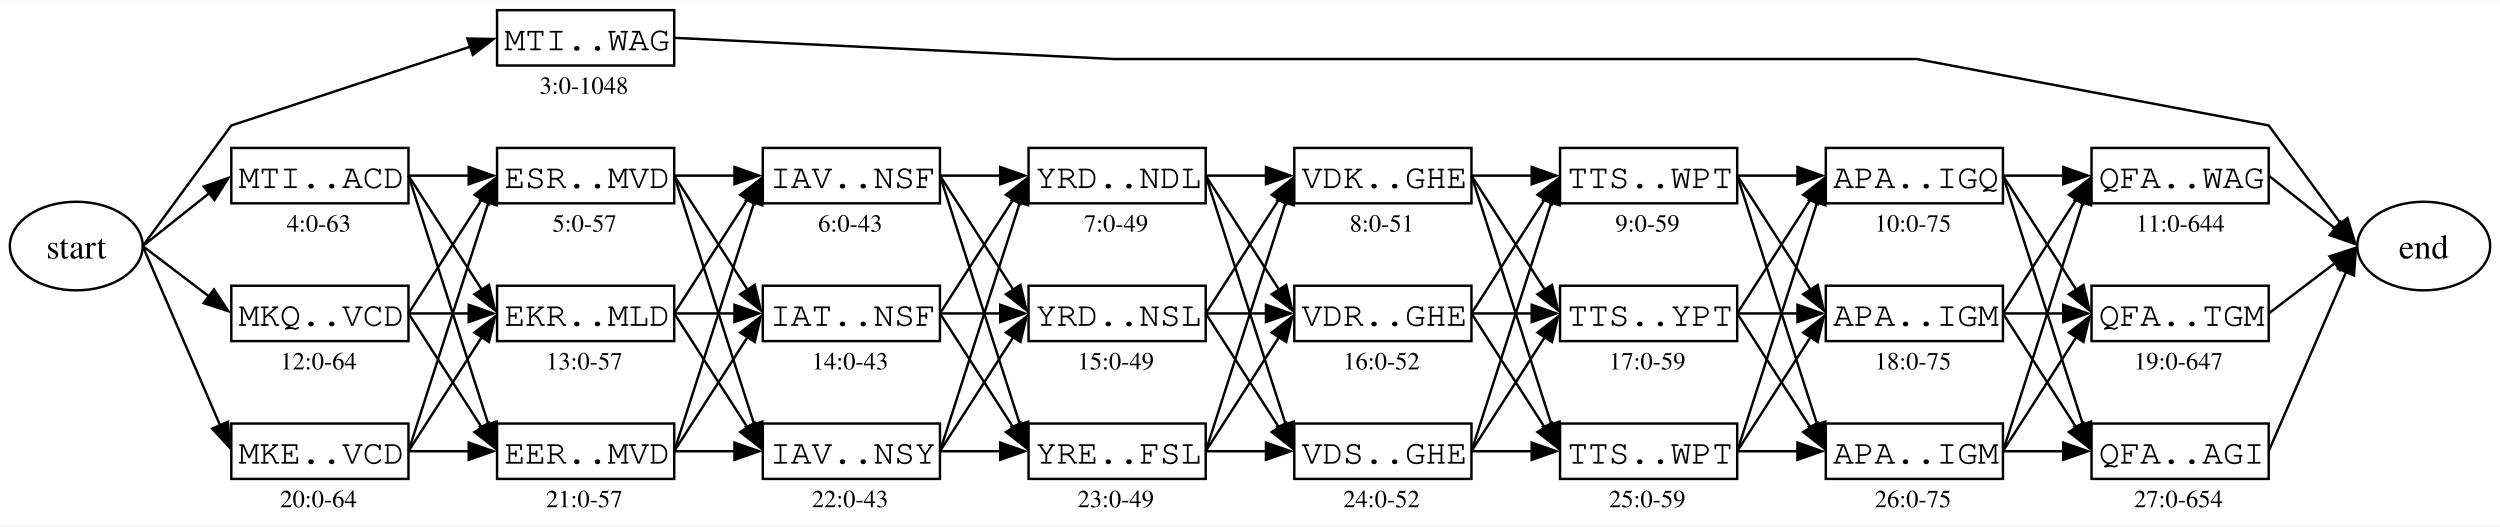
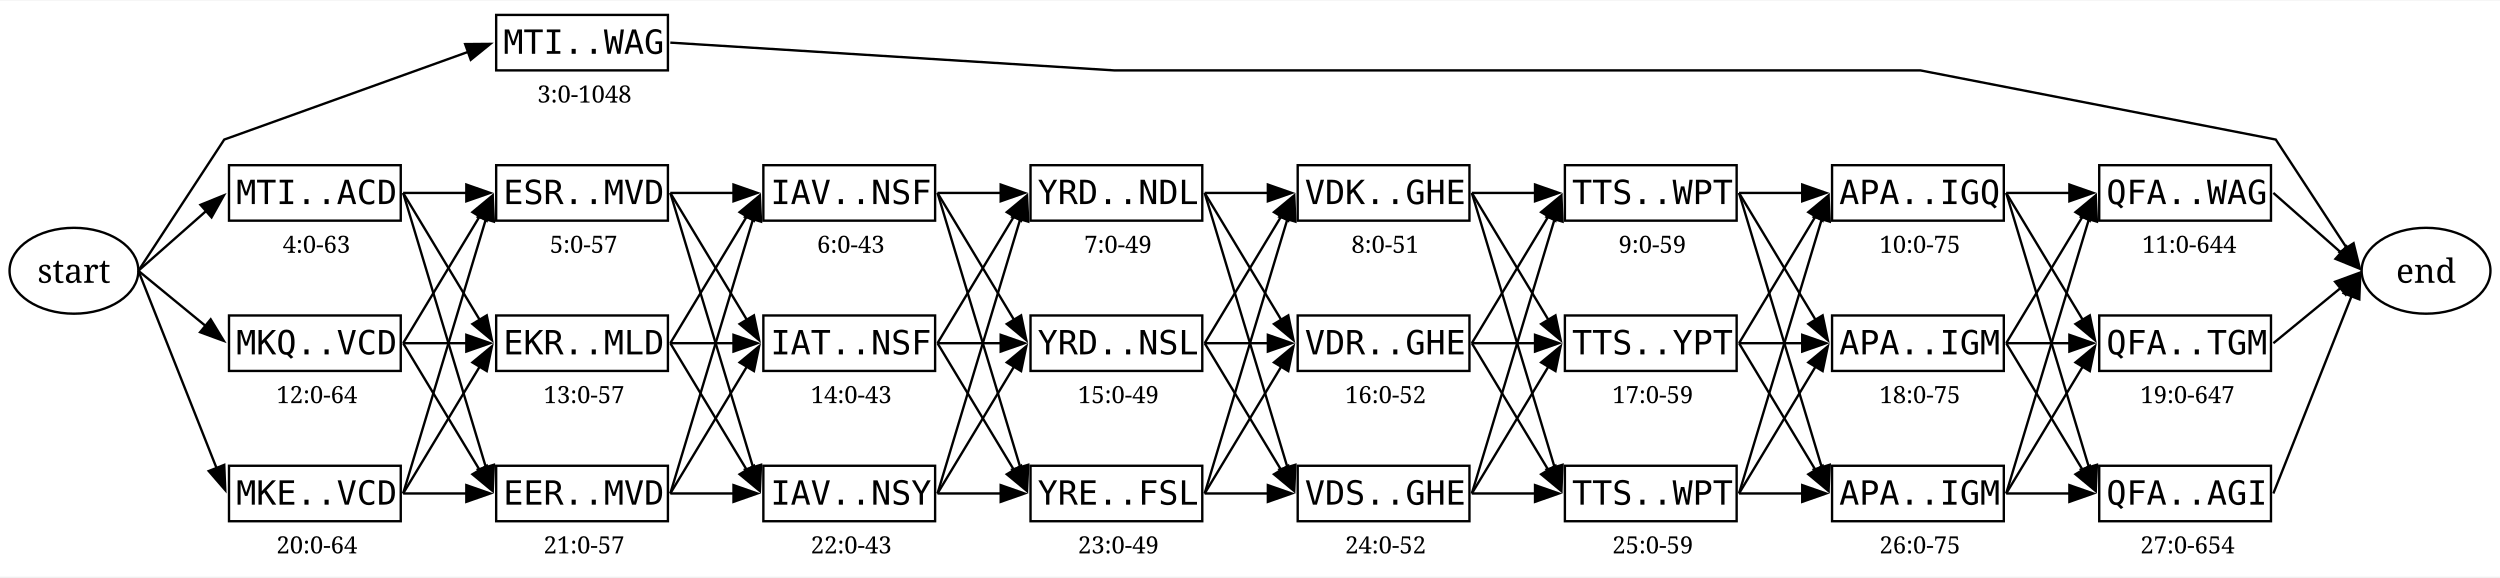
- <svg xmlns="http://www.w3.org/2000/svg" width="1016pt" height="214pt" viewBox="0.00 0.00 1016.00 213.75">
-   <g id="graph0" class="graph" transform="scale(1 1) rotate(0) translate(4 209.75)">
-     <polygon fill="white" stroke="none" points="-4,4 -4,-209.75 1012,-209.75 1012,4 -4,4" />
+ <svg xmlns="http://www.w3.org/2000/svg" width="1048pt" height="242pt" viewBox="0.00 0.00 1048.03 241.50">
+   <g id="graph0" class="graph" transform="scale(1 1) rotate(0) translate(4 237.5)">
+     <polygon fill="white" stroke="none" points="-4,4 -4,-237.5 1044.03,-237.5 1044.03,4 -4,4" />
    <g id="node1" class="node">
-       <ellipse fill="none" stroke="black" cx="27" cy="-109.88" rx="27" ry="18" />
-       <text text-anchor="middle" x="27" y="-104.83" font-family="Times,serif" font-size="14.00">start</text>
+       <ellipse fill="none" stroke="black" cx="27" cy="-124.25" rx="27" ry="18" />
+       <text text-anchor="middle" x="27" y="-119.2" font-family="serif,serif" font-size="14.00">start</text>
    </g>
    <g id="node2" class="node">
-       <polygon fill="none" stroke="black" points="198,-183.25 198,-205.75 270,-205.75 270,-183.25 198,-183.25" />
-       <text text-anchor="start" x="201" y="-189.45" font-family="Courier,monospace" font-size="14.00">MTI..WAG</text>
-       <text text-anchor="start" x="215.25" y="-171.75" font-family="Times,serif" font-size="10.00">3:0-1048</text>
+       <polygon fill="none" stroke="black" points="204,-208.25 204,-231.5 276,-231.5 276,-208.25 204,-208.25" />
+       <text text-anchor="start" x="207" y="-215.2" font-family="Monospace" font-size="14.00">MTI..WAG</text>
+       <text text-anchor="start" x="221.25" y="-194.75" font-family="serif,serif" font-size="10.00">3:0-1048</text>
    </g>
    <g id="edge1" class="edge">
-       <path fill="none" stroke="black" d="M54,-109.88C54,-109.88 90,-158.88 90,-158.88 90,-158.88 159.93,-181.94 187.25,-190.95" />
-       <polygon fill="black" stroke="black" points="185.97,-194.22 196.56,-194.03 188.16,-187.57 185.97,-194.22" />
+       <path fill="none" stroke="black" d="M54,-124.25C54,-124.25 90,-179.25 90,-179.25 90,-179.25 164.6,-206.07 192.58,-216.13" />
+       <polygon fill="black" stroke="black" points="190.99,-219.27 201.58,-219.36 193.35,-212.69 190.99,-219.27" />
    </g>
    <g id="node3" class="node">
-       <polygon fill="none" stroke="black" points="90,-127.25 90,-149.75 162,-149.75 162,-127.25 90,-127.25" />
-       <text text-anchor="start" x="93" y="-133.45" font-family="Courier,monospace" font-size="14.00">MTI..ACD</text>
-       <text text-anchor="start" x="112.5" y="-115.75" font-family="Times,serif" font-size="10.00">4:0-63</text>
+       <polygon fill="none" stroke="black" points="92,-145.25 92,-168.5 164,-168.5 164,-145.25 92,-145.25" />
+       <text text-anchor="start" x="95" y="-152.2" font-family="Monospace" font-size="14.00">MTI..ACD</text>
+       <text text-anchor="start" x="114.5" y="-131.75" font-family="serif,serif" font-size="10.00">4:0-63</text>
    </g>
    <g id="edge2" class="edge">
-       <path fill="none" stroke="black" d="M54,-109.88C54,-109.88 70.63,-123.1 81.29,-131.57" />
-       <polygon fill="black" stroke="black" points="78.81,-134.07 88.82,-137.56 83.17,-128.59 78.81,-134.07" />
+       <path fill="none" stroke="black" d="M54,-124.25C54,-124.25 71.49,-139.67 82.42,-149.31" />
+       <polygon fill="black" stroke="black" points="80.05,-151.89 89.87,-155.87 84.68,-146.64 80.05,-151.89" />
    </g>
    <g id="node4" class="node">
-       <polygon fill="none" stroke="black" points="90,-71.25 90,-93.75 162,-93.75 162,-71.25 90,-71.25" />
-       <text text-anchor="start" x="93" y="-77.45" font-family="Courier,monospace" font-size="14.00">MKQ..VCD</text>
-       <text text-anchor="start" x="109.88" y="-59.75" font-family="Times,serif" font-size="10.00">12:0-64</text>
+       <polygon fill="none" stroke="black" points="92,-82.25 92,-105.5 164,-105.5 164,-82.25 92,-82.25" />
+       <text text-anchor="start" x="95" y="-89.2" font-family="Monospace" font-size="14.00">MKQ..VCD</text>
+       <text text-anchor="start" x="111.88" y="-68.75" font-family="serif,serif" font-size="10.00">12:0-64</text>
    </g>
    <g id="edge3" class="edge">
-       <path fill="none" stroke="black" d="M54,-109.88C54,-109.88 70.25,-97.52 80.92,-89.41" />
-       <polygon fill="black" stroke="black" points="82.95,-92.26 88.8,-83.42 78.72,-86.68 82.95,-92.26" />
+       <path fill="none" stroke="black" d="M54,-124.25C54,-124.25 71.49,-109.89 82.42,-100.92" />
+       <polygon fill="black" stroke="black" points="84.32,-103.89 89.83,-94.84 79.88,-98.48 84.32,-103.89" />
    </g>
    <g id="node5" class="node">
-       <polygon fill="none" stroke="black" points="90,-15.25 90,-37.75 162,-37.75 162,-15.25 90,-15.25" />
-       <text text-anchor="start" x="93" y="-21.45" font-family="Courier,monospace" font-size="14.00">MKE..VCD</text>
-       <text text-anchor="start" x="109.88" y="-3.75" font-family="Times,serif" font-size="10.00">20:0-64</text>
+       <polygon fill="none" stroke="black" points="92,-19.25 92,-42.5 164,-42.5 164,-19.25 92,-19.25" />
+       <text text-anchor="start" x="95" y="-26.2" font-family="Monospace" font-size="14.00">MKE..VCD</text>
+       <text text-anchor="start" x="111.88" y="-5.75" font-family="serif,serif" font-size="10.00">20:0-64</text>
    </g>
    <g id="edge4" class="edge">
-       <path fill="none" stroke="black" d="M54,-109.88C54,-109.88 75.75,-59.49 85.44,-37.06" />
-       <polygon fill="black" stroke="black" points="88.65,-38.46 89.4,-27.89 82.22,-35.68 88.65,-38.46" />
+       <path fill="none" stroke="black" d="M54,-124.25C54,-124.25 77.27,-65.54 86.9,-41.22" />
+       <polygon fill="black" stroke="black" points="90.01,-42.87 90.44,-32.28 83.51,-40.29 90.01,-42.87" />
    </g>
    <g id="node6" class="node">
-       <ellipse fill="none" stroke="black" cx="981" cy="-109.88" rx="27" ry="18" />
-       <text text-anchor="middle" x="981" y="-104.83" font-family="Times,serif" font-size="14.00">end</text>
+       <ellipse fill="none" stroke="black" cx="1013.03" cy="-124.25" rx="27" ry="18" />
+       <text text-anchor="middle" x="1013.03" y="-119.2" font-family="serif,serif" font-size="14.00">end</text>
    </g>
    <g id="edge5" class="edge">
-       <path fill="none" stroke="black" d="M270,-194.5C270,-194.5 449,-185.88 449,-185.88 449,-185.88 449,-185.88 775,-185.88 775,-185.88 918,-158.88 918,-158.88 918,-158.88 937,-133.01 947.4,-118.86" />
-       <polygon fill="black" stroke="black" points="950,-121.23 953.1,-111.09 944.36,-117.08 950,-121.23" />
+       <path fill="none" stroke="black" d="M277,-219.88C277,-219.88 463.01,-208.25 463.01,-208.25 463.01,-208.25 463.01,-208.25 801.02,-208.25 801.02,-208.25 950.03,-179.25 950.03,-179.25 950.03,-179.25 969.44,-149.59 979.75,-133.83" />
+       <polygon fill="black" stroke="black" points="982.65,-135.8 985.2,-125.52 976.79,-131.97 982.65,-135.8" />
    </g>
    <g id="node7" class="node">
-       <polygon fill="none" stroke="black" points="198,-127.25 198,-149.75 270,-149.75 270,-127.25 198,-127.25" />
-       <text text-anchor="start" x="201" y="-133.45" font-family="Courier,monospace" font-size="14.00">ESR..MVD</text>
-       <text text-anchor="start" x="220.5" y="-115.75" font-family="Times,serif" font-size="10.00">5:0-57</text>
+       <polygon fill="none" stroke="black" points="204,-145.25 204,-168.5 276,-168.5 276,-145.25 204,-145.25" />
+       <text text-anchor="start" x="207" y="-152.2" font-family="Monospace" font-size="14.00">ESR..MVD</text>
+       <text text-anchor="start" x="226.5" y="-131.75" font-family="serif,serif" font-size="10.00">5:0-57</text>
    </g>
    <g id="edge6" class="edge">
-       <path fill="none" stroke="black" d="M162,-138.5C162,-138.5 176.06,-138.5 186.61,-138.5" />
-       <polygon fill="black" stroke="black" points="186.49,-142 196.49,-138.5 186.49,-135 186.49,-142" />
+       <path fill="none" stroke="black" d="M165,-156.88C165,-156.88 180.6,-156.88 191.81,-156.88" />
+       <polygon fill="black" stroke="black" points="191.49,-160.38 201.49,-156.88 191.49,-153.38 191.49,-160.38" />
    </g>
    <g id="node8" class="node">
-       <polygon fill="none" stroke="black" points="198,-71.25 198,-93.75 270,-93.75 270,-71.25 198,-71.25" />
-       <text text-anchor="start" x="201" y="-77.45" font-family="Courier,monospace" font-size="14.00">EKR..MLD</text>
-       <text text-anchor="start" x="217.88" y="-59.75" font-family="Times,serif" font-size="10.00">13:0-57</text>
+       <polygon fill="none" stroke="black" points="204,-82.25 204,-105.5 276,-105.5 276,-82.25 204,-82.25" />
+       <text text-anchor="start" x="207" y="-89.2" font-family="Monospace" font-size="14.00">EKR..MLD</text>
+       <text text-anchor="start" x="223.88" y="-68.75" font-family="serif,serif" font-size="10.00">13:0-57</text>
    </g>
    <g id="edge7" class="edge">
-       <path fill="none" stroke="black" d="M162,-138.5C162,-138.5 181.62,-107.98 191.89,-92" />
-       <polygon fill="black" stroke="black" points="194.72,-94.08 197.18,-83.77 188.83,-90.29 194.72,-94.08" />
+       <path fill="none" stroke="black" d="M165,-156.88C165,-156.88 186.38,-121.44 197.07,-103.72" />
+       <polygon fill="black" stroke="black" points="200.05,-105.54 202.22,-95.17 194.06,-101.93 200.05,-105.54" />
    </g>
    <g id="node9" class="node">
-       <polygon fill="none" stroke="black" points="198,-15.25 198,-37.75 270,-37.75 270,-15.25 198,-15.25" />
-       <text text-anchor="start" x="201" y="-21.45" font-family="Courier,monospace" font-size="14.00">EER..MVD</text>
-       <text text-anchor="start" x="217.88" y="-3.75" font-family="Times,serif" font-size="10.00">21:0-57</text>
+       <polygon fill="none" stroke="black" points="204,-19.25 204,-42.5 276,-42.5 276,-19.25 204,-19.25" />
+       <text text-anchor="start" x="207" y="-26.2" font-family="Monospace" font-size="14.00">EER..MVD</text>
+       <text text-anchor="start" x="223.88" y="-5.75" font-family="serif,serif" font-size="10.00">21:0-57</text>
    </g>
    <g id="edge8" class="edge">
-       <path fill="none" stroke="black" d="M162,-138.5C162,-138.5 185.54,-65.27 194.55,-37.24" />
-       <polygon fill="black" stroke="black" points="197.81,-38.53 197.54,-27.94 191.14,-36.39 197.81,-38.53" />
+       <path fill="none" stroke="black" d="M165,-156.88C165,-156.88 190.57,-72.09 199.76,-41.62" />
+       <polygon fill="black" stroke="black" points="203.03,-42.91 202.57,-32.32 196.33,-40.89 203.03,-42.91" />
    </g>
    <g id="edge9" class="edge">
-       <path fill="none" stroke="black" d="M162,-82.5C162,-82.5 181.62,-113.02 191.89,-129" />
-       <polygon fill="black" stroke="black" points="188.83,-130.71 197.18,-137.23 194.72,-126.92 188.83,-130.71" />
+       <path fill="none" stroke="black" d="M165,-93.88C165,-93.88 186.38,-129.31 197.07,-147.03" />
+       <polygon fill="black" stroke="black" points="194.06,-148.82 202.22,-155.58 200.05,-145.21 194.06,-148.82" />
    </g>
    <g id="edge10" class="edge">
-       <path fill="none" stroke="black" d="M162,-82.5C162,-82.5 176.06,-82.5 186.61,-82.5" />
-       <polygon fill="black" stroke="black" points="186.49,-86 196.49,-82.5 186.49,-79 186.49,-86" />
+       <path fill="none" stroke="black" d="M165,-93.88C165,-93.88 180.6,-93.88 191.81,-93.88" />
+       <polygon fill="black" stroke="black" points="191.49,-97.38 201.49,-93.88 191.49,-90.38 191.49,-97.38" />
    </g>
    <g id="edge11" class="edge">
-       <path fill="none" stroke="black" d="M162,-82.5C162,-82.5 181.62,-51.98 191.89,-36" />
-       <polygon fill="black" stroke="black" points="194.72,-38.08 197.18,-27.77 188.83,-34.29 194.72,-38.08" />
+       <path fill="none" stroke="black" d="M165,-93.88C165,-93.88 186.38,-58.44 197.07,-40.72" />
+       <polygon fill="black" stroke="black" points="200.05,-42.54 202.22,-32.17 194.06,-38.93 200.05,-42.54" />
    </g>
    <g id="edge12" class="edge">
-       <path fill="none" stroke="black" d="M162,-26.5C162,-26.5 185.54,-99.73 194.55,-127.76" />
-       <polygon fill="black" stroke="black" points="191.14,-128.61 197.54,-137.06 197.81,-126.47 191.14,-128.61" />
+       <path fill="none" stroke="black" d="M165,-30.88C165,-30.88 190.57,-115.66 199.76,-146.13" />
+       <polygon fill="black" stroke="black" points="196.33,-146.86 202.57,-155.43 203.03,-144.84 196.33,-146.86" />
    </g>
    <g id="edge13" class="edge">
-       <path fill="none" stroke="black" d="M162,-26.5C162,-26.5 181.62,-57.02 191.89,-73" />
-       <polygon fill="black" stroke="black" points="188.83,-74.71 197.18,-81.23 194.72,-70.92 188.83,-74.71" />
+       <path fill="none" stroke="black" d="M165,-30.88C165,-30.88 186.38,-66.31 197.07,-84.03" />
+       <polygon fill="black" stroke="black" points="194.06,-85.82 202.22,-92.58 200.05,-82.21 194.06,-85.82" />
    </g>
    <g id="edge14" class="edge">
-       <path fill="none" stroke="black" d="M162,-26.5C162,-26.5 176.06,-26.5 186.61,-26.5" />
-       <polygon fill="black" stroke="black" points="186.49,-30 196.49,-26.5 186.49,-23 186.49,-30" />
+       <path fill="none" stroke="black" d="M165,-30.88C165,-30.88 180.6,-30.88 191.81,-30.88" />
+       <polygon fill="black" stroke="black" points="191.49,-34.38 201.49,-30.88 191.49,-27.38 191.49,-34.38" />
    </g>
    <g id="node10" class="node">
-       <polygon fill="none" stroke="black" points="306,-127.25 306,-149.75 378,-149.75 378,-127.25 306,-127.25" />
-       <text text-anchor="start" x="309" y="-133.45" font-family="Courier,monospace" font-size="14.00">IAV..NSF</text>
-       <text text-anchor="start" x="328.5" y="-115.75" font-family="Times,serif" font-size="10.00">6:0-43</text>
+       <polygon fill="none" stroke="black" points="316.01,-145.25 316.01,-168.5 388.01,-168.5 388.01,-145.25 316.01,-145.25" />
+       <text text-anchor="start" x="319.01" y="-152.2" font-family="Monospace" font-size="14.00">IAV..NSF</text>
+       <text text-anchor="start" x="338.51" y="-131.75" font-family="serif,serif" font-size="10.00">6:0-43</text>
    </g>
    <g id="edge15" class="edge">
-       <path fill="none" stroke="black" d="M270,-138.5C270,-138.5 284.06,-138.5 294.61,-138.5" />
-       <polygon fill="black" stroke="black" points="294.49,-142 304.49,-138.5 294.49,-135 294.49,-142" />
+       <path fill="none" stroke="black" d="M277,-156.88C277,-156.88 292.6,-156.88 303.81,-156.88" />
+       <polygon fill="black" stroke="black" points="303.49,-160.38 313.49,-156.88 303.49,-153.38 303.49,-160.38" />
    </g>
    <g id="node11" class="node">
-       <polygon fill="none" stroke="black" points="306,-71.25 306,-93.75 378,-93.75 378,-71.25 306,-71.25" />
-       <text text-anchor="start" x="309" y="-77.45" font-family="Courier,monospace" font-size="14.00">IAT..NSF</text>
-       <text text-anchor="start" x="325.88" y="-59.75" font-family="Times,serif" font-size="10.00">14:0-43</text>
+       <polygon fill="none" stroke="black" points="316.01,-82.25 316.01,-105.5 388.01,-105.5 388.01,-82.25 316.01,-82.25" />
+       <text text-anchor="start" x="319.01" y="-89.2" font-family="Monospace" font-size="14.00">IAT..NSF</text>
+       <text text-anchor="start" x="335.88" y="-68.75" font-family="serif,serif" font-size="10.00">14:0-43</text>
    </g>
    <g id="edge16" class="edge">
-       <path fill="none" stroke="black" d="M270,-138.5C270,-138.5 289.62,-107.98 299.89,-92" />
-       <polygon fill="black" stroke="black" points="302.72,-94.08 305.18,-83.77 296.83,-90.29 302.72,-94.08" />
+       <path fill="none" stroke="black" d="M277,-156.88C277,-156.88 298.38,-121.44 309.07,-103.72" />
+       <polygon fill="black" stroke="black" points="312.06,-105.54 314.23,-95.17 306.06,-101.93 312.06,-105.54" />
    </g>
    <g id="node12" class="node">
-       <polygon fill="none" stroke="black" points="306,-15.25 306,-37.75 378,-37.75 378,-15.25 306,-15.25" />
-       <text text-anchor="start" x="309" y="-21.45" font-family="Courier,monospace" font-size="14.00">IAV..NSY</text>
-       <text text-anchor="start" x="325.88" y="-3.75" font-family="Times,serif" font-size="10.00">22:0-43</text>
+       <polygon fill="none" stroke="black" points="316.01,-19.25 316.01,-42.5 388.01,-42.5 388.01,-19.25 316.01,-19.25" />
+       <text text-anchor="start" x="319.01" y="-26.2" font-family="Monospace" font-size="14.00">IAV..NSY</text>
+       <text text-anchor="start" x="335.88" y="-5.75" font-family="serif,serif" font-size="10.00">22:0-43</text>
    </g>
    <g id="edge17" class="edge">
-       <path fill="none" stroke="black" d="M270,-138.5C270,-138.5 293.54,-65.27 302.55,-37.24" />
-       <polygon fill="black" stroke="black" points="305.81,-38.53 305.54,-27.94 299.14,-36.39 305.81,-38.53" />
+       <path fill="none" stroke="black" d="M277,-156.88C277,-156.88 302.58,-72.09 311.77,-41.62" />
+       <polygon fill="black" stroke="black" points="315.03,-42.91 314.57,-32.32 308.33,-40.89 315.03,-42.91" />
    </g>
    <g id="edge18" class="edge">
-       <path fill="none" stroke="black" d="M270,-82.5C270,-82.5 289.62,-113.02 299.89,-129" />
-       <polygon fill="black" stroke="black" points="296.83,-130.71 305.18,-137.23 302.72,-126.92 296.83,-130.71" />
+       <path fill="none" stroke="black" d="M277,-93.88C277,-93.88 298.38,-129.31 309.07,-147.03" />
+       <polygon fill="black" stroke="black" points="306.06,-148.82 314.23,-155.58 312.06,-145.21 306.06,-148.82" />
    </g>
    <g id="edge19" class="edge">
-       <path fill="none" stroke="black" d="M270,-82.5C270,-82.5 284.06,-82.5 294.61,-82.5" />
-       <polygon fill="black" stroke="black" points="294.49,-86 304.49,-82.5 294.49,-79 294.49,-86" />
+       <path fill="none" stroke="black" d="M277,-93.88C277,-93.88 292.6,-93.88 303.81,-93.88" />
+       <polygon fill="black" stroke="black" points="303.49,-97.38 313.49,-93.88 303.49,-90.38 303.49,-97.38" />
    </g>
    <g id="edge20" class="edge">
-       <path fill="none" stroke="black" d="M270,-82.5C270,-82.5 289.62,-51.98 299.89,-36" />
-       <polygon fill="black" stroke="black" points="302.72,-38.08 305.18,-27.77 296.83,-34.29 302.72,-38.08" />
+       <path fill="none" stroke="black" d="M277,-93.88C277,-93.88 298.38,-58.44 309.07,-40.72" />
+       <polygon fill="black" stroke="black" points="312.06,-42.54 314.23,-32.17 306.06,-38.93 312.06,-42.54" />
    </g>
    <g id="edge21" class="edge">
-       <path fill="none" stroke="black" d="M270,-26.5C270,-26.5 293.54,-99.73 302.55,-127.76" />
-       <polygon fill="black" stroke="black" points="299.14,-128.61 305.54,-137.06 305.81,-126.47 299.14,-128.61" />
+       <path fill="none" stroke="black" d="M277,-30.88C277,-30.88 302.58,-115.66 311.77,-146.13" />
+       <polygon fill="black" stroke="black" points="308.33,-146.86 314.57,-155.43 315.03,-144.84 308.33,-146.86" />
    </g>
    <g id="edge22" class="edge">
-       <path fill="none" stroke="black" d="M270,-26.5C270,-26.5 289.62,-57.02 299.89,-73" />
-       <polygon fill="black" stroke="black" points="296.83,-74.71 305.18,-81.23 302.72,-70.92 296.83,-74.71" />
+       <path fill="none" stroke="black" d="M277,-30.88C277,-30.88 298.38,-66.31 309.07,-84.03" />
+       <polygon fill="black" stroke="black" points="306.06,-85.82 314.23,-92.58 312.06,-82.21 306.06,-85.82" />
    </g>
    <g id="edge23" class="edge">
-       <path fill="none" stroke="black" d="M270,-26.5C270,-26.5 284.06,-26.5 294.61,-26.5" />
-       <polygon fill="black" stroke="black" points="294.49,-30 304.49,-26.5 294.49,-23 294.49,-30" />
+       <path fill="none" stroke="black" d="M277,-30.88C277,-30.88 292.6,-30.88 303.81,-30.88" />
+       <polygon fill="black" stroke="black" points="303.49,-34.38 313.49,-30.88 303.49,-27.38 303.49,-34.38" />
    </g>
    <g id="node13" class="node">
-       <polygon fill="none" stroke="black" points="414,-127.25 414,-149.75 486,-149.75 486,-127.25 414,-127.25" />
-       <text text-anchor="start" x="417" y="-133.45" font-family="Courier,monospace" font-size="14.00">YRD..NDL</text>
-       <text text-anchor="start" x="436.5" y="-115.75" font-family="Times,serif" font-size="10.00">7:0-49</text>
+       <polygon fill="none" stroke="black" points="428.01,-145.25 428.01,-168.5 500.01,-168.5 500.01,-145.25 428.01,-145.25" />
+       <text text-anchor="start" x="431.01" y="-152.2" font-family="Monospace" font-size="14.00">YRD..NDL</text>
+       <text text-anchor="start" x="450.51" y="-131.75" font-family="serif,serif" font-size="10.00">7:0-49</text>
    </g>
    <g id="edge24" class="edge">
-       <path fill="none" stroke="black" d="M378,-138.5C378,-138.5 392.06,-138.5 402.61,-138.5" />
-       <polygon fill="black" stroke="black" points="402.49,-142 412.49,-138.5 402.49,-135 402.49,-142" />
+       <path fill="none" stroke="black" d="M389.01,-156.88C389.01,-156.88 404.6,-156.88 415.81,-156.88" />
+       <polygon fill="black" stroke="black" points="415.5,-160.38 425.5,-156.88 415.5,-153.38 415.5,-160.38" />
    </g>
    <g id="node14" class="node">
-       <polygon fill="none" stroke="black" points="414,-71.25 414,-93.75 486,-93.75 486,-71.25 414,-71.25" />
-       <text text-anchor="start" x="417" y="-77.45" font-family="Courier,monospace" font-size="14.00">YRD..NSL</text>
-       <text text-anchor="start" x="433.88" y="-59.75" font-family="Times,serif" font-size="10.00">15:0-49</text>
+       <polygon fill="none" stroke="black" points="428.01,-82.25 428.01,-105.5 500.01,-105.5 500.01,-82.25 428.01,-82.25" />
+       <text text-anchor="start" x="431.01" y="-89.2" font-family="Monospace" font-size="14.00">YRD..NSL</text>
+       <text text-anchor="start" x="447.89" y="-68.75" font-family="serif,serif" font-size="10.00">15:0-49</text>
    </g>
    <g id="edge25" class="edge">
-       <path fill="none" stroke="black" d="M378,-138.5C378,-138.5 397.62,-107.98 407.89,-92" />
-       <polygon fill="black" stroke="black" points="410.72,-94.08 413.18,-83.77 404.83,-90.29 410.72,-94.08" />
+       <path fill="none" stroke="black" d="M389.01,-156.88C389.01,-156.88 410.38,-121.44 421.07,-103.72" />
+       <polygon fill="black" stroke="black" points="424.06,-105.54 426.23,-95.17 418.07,-101.93 424.06,-105.54" />
    </g>
    <g id="node15" class="node">
-       <polygon fill="none" stroke="black" points="414,-15.25 414,-37.75 486,-37.75 486,-15.25 414,-15.25" />
-       <text text-anchor="start" x="417" y="-21.45" font-family="Courier,monospace" font-size="14.00">YRE..FSL</text>
-       <text text-anchor="start" x="433.88" y="-3.75" font-family="Times,serif" font-size="10.00">23:0-49</text>
+       <polygon fill="none" stroke="black" points="428.01,-19.25 428.01,-42.5 500.01,-42.5 500.01,-19.25 428.01,-19.25" />
+       <text text-anchor="start" x="431.01" y="-26.2" font-family="Monospace" font-size="14.00">YRE..FSL</text>
+       <text text-anchor="start" x="447.89" y="-5.75" font-family="serif,serif" font-size="10.00">23:0-49</text>
    </g>
    <g id="edge26" class="edge">
-       <path fill="none" stroke="black" d="M378,-138.5C378,-138.5 401.54,-65.27 410.55,-37.24" />
-       <polygon fill="black" stroke="black" points="413.81,-38.53 413.54,-27.94 407.14,-36.39 413.81,-38.53" />
+       <path fill="none" stroke="black" d="M389.01,-156.88C389.01,-156.88 414.58,-72.09 423.77,-41.62" />
+       <polygon fill="black" stroke="black" points="427.04,-42.91 426.57,-32.32 420.34,-40.89 427.04,-42.91" />
    </g>
    <g id="edge27" class="edge">
-       <path fill="none" stroke="black" d="M378,-82.5C378,-82.5 397.62,-113.02 407.89,-129" />
-       <polygon fill="black" stroke="black" points="404.83,-130.71 413.18,-137.23 410.72,-126.92 404.83,-130.71" />
+       <path fill="none" stroke="black" d="M389.01,-93.88C389.01,-93.88 410.38,-129.31 421.07,-147.03" />
+       <polygon fill="black" stroke="black" points="418.07,-148.82 426.23,-155.58 424.06,-145.21 418.07,-148.82" />
    </g>
    <g id="edge28" class="edge">
-       <path fill="none" stroke="black" d="M378,-82.5C378,-82.5 392.06,-82.5 402.61,-82.5" />
-       <polygon fill="black" stroke="black" points="402.49,-86 412.49,-82.5 402.49,-79 402.49,-86" />
+       <path fill="none" stroke="black" d="M389.01,-93.88C389.01,-93.88 404.6,-93.88 415.81,-93.88" />
+       <polygon fill="black" stroke="black" points="415.5,-97.38 425.5,-93.88 415.5,-90.38 415.5,-97.38" />
    </g>
    <g id="edge29" class="edge">
-       <path fill="none" stroke="black" d="M378,-82.5C378,-82.5 397.62,-51.98 407.89,-36" />
-       <polygon fill="black" stroke="black" points="410.72,-38.08 413.18,-27.77 404.83,-34.29 410.72,-38.08" />
+       <path fill="none" stroke="black" d="M389.01,-93.88C389.01,-93.88 410.38,-58.44 421.07,-40.72" />
+       <polygon fill="black" stroke="black" points="424.06,-42.54 426.23,-32.17 418.07,-38.93 424.06,-42.54" />
    </g>
    <g id="edge30" class="edge">
-       <path fill="none" stroke="black" d="M378,-26.5C378,-26.5 401.54,-99.73 410.55,-127.76" />
-       <polygon fill="black" stroke="black" points="407.14,-128.61 413.54,-137.06 413.81,-126.47 407.14,-128.61" />
+       <path fill="none" stroke="black" d="M389.01,-30.88C389.01,-30.88 414.58,-115.66 423.77,-146.13" />
+       <polygon fill="black" stroke="black" points="420.34,-146.86 426.57,-155.43 427.04,-144.84 420.34,-146.86" />
    </g>
    <g id="edge31" class="edge">
-       <path fill="none" stroke="black" d="M378,-26.5C378,-26.5 397.62,-57.02 407.89,-73" />
-       <polygon fill="black" stroke="black" points="404.83,-74.71 413.18,-81.23 410.72,-70.92 404.83,-74.71" />
+       <path fill="none" stroke="black" d="M389.01,-30.88C389.01,-30.88 410.38,-66.31 421.07,-84.03" />
+       <polygon fill="black" stroke="black" points="418.07,-85.82 426.23,-92.58 424.06,-82.21 418.07,-85.82" />
    </g>
    <g id="edge32" class="edge">
-       <path fill="none" stroke="black" d="M378,-26.5C378,-26.5 392.06,-26.5 402.61,-26.5" />
-       <polygon fill="black" stroke="black" points="402.49,-30 412.49,-26.5 402.49,-23 402.49,-30" />
+       <path fill="none" stroke="black" d="M389.01,-30.88C389.01,-30.88 404.6,-30.88 415.81,-30.88" />
+       <polygon fill="black" stroke="black" points="415.5,-34.38 425.5,-30.88 415.5,-27.38 415.5,-34.38" />
    </g>
    <g id="node16" class="node">
-       <polygon fill="none" stroke="black" points="522,-127.25 522,-149.75 594,-149.75 594,-127.25 522,-127.25" />
-       <text text-anchor="start" x="525" y="-133.45" font-family="Courier,monospace" font-size="14.00">VDK..GHE</text>
-       <text text-anchor="start" x="544.5" y="-115.75" font-family="Times,serif" font-size="10.00">8:0-51</text>
+       <polygon fill="none" stroke="black" points="540.01,-145.25 540.01,-168.5 612.01,-168.5 612.01,-145.25 540.01,-145.25" />
+       <text text-anchor="start" x="543.01" y="-152.2" font-family="Monospace" font-size="14.00">VDK..GHE</text>
+       <text text-anchor="start" x="562.51" y="-131.75" font-family="serif,serif" font-size="10.00">8:0-51</text>
    </g>
    <g id="edge33" class="edge">
-       <path fill="none" stroke="black" d="M486,-138.5C486,-138.5 500.06,-138.5 510.61,-138.5" />
-       <polygon fill="black" stroke="black" points="510.49,-142 520.49,-138.5 510.49,-135 510.49,-142" />
+       <path fill="none" stroke="black" d="M501.01,-156.88C501.01,-156.88 516.61,-156.88 527.82,-156.88" />
+       <polygon fill="black" stroke="black" points="527.5,-160.38 537.5,-156.88 527.5,-153.38 527.5,-160.38" />
    </g>
    <g id="node17" class="node">
-       <polygon fill="none" stroke="black" points="522,-71.25 522,-93.75 594,-93.75 594,-71.25 522,-71.25" />
-       <text text-anchor="start" x="525" y="-77.45" font-family="Courier,monospace" font-size="14.00">VDR..GHE</text>
-       <text text-anchor="start" x="541.88" y="-59.75" font-family="Times,serif" font-size="10.00">16:0-52</text>
+       <polygon fill="none" stroke="black" points="540.01,-82.25 540.01,-105.5 612.01,-105.5 612.01,-82.25 540.01,-82.25" />
+       <text text-anchor="start" x="543.01" y="-89.2" font-family="Monospace" font-size="14.00">VDR..GHE</text>
+       <text text-anchor="start" x="559.89" y="-68.75" font-family="serif,serif" font-size="10.00">16:0-52</text>
    </g>
    <g id="edge34" class="edge">
-       <path fill="none" stroke="black" d="M486,-138.5C486,-138.5 505.62,-107.98 515.89,-92" />
-       <polygon fill="black" stroke="black" points="518.72,-94.08 521.18,-83.77 512.83,-90.29 518.72,-94.08" />
+       <path fill="none" stroke="black" d="M501.01,-156.88C501.01,-156.88 522.39,-121.44 533.08,-103.72" />
+       <polygon fill="black" stroke="black" points="536.06,-105.54 538.23,-95.17 530.07,-101.93 536.06,-105.54" />
    </g>
    <g id="node18" class="node">
-       <polygon fill="none" stroke="black" points="522,-15.25 522,-37.75 594,-37.75 594,-15.25 522,-15.25" />
-       <text text-anchor="start" x="525" y="-21.45" font-family="Courier,monospace" font-size="14.00">VDS..GHE</text>
-       <text text-anchor="start" x="541.88" y="-3.75" font-family="Times,serif" font-size="10.00">24:0-52</text>
+       <polygon fill="none" stroke="black" points="540.01,-19.25 540.01,-42.5 612.01,-42.5 612.01,-19.25 540.01,-19.25" />
+       <text text-anchor="start" x="543.01" y="-26.2" font-family="Monospace" font-size="14.00">VDS..GHE</text>
+       <text text-anchor="start" x="559.89" y="-5.75" font-family="serif,serif" font-size="10.00">24:0-52</text>
    </g>
    <g id="edge35" class="edge">
-       <path fill="none" stroke="black" d="M486,-138.5C486,-138.5 509.54,-65.27 518.55,-37.24" />
-       <polygon fill="black" stroke="black" points="521.81,-38.53 521.54,-27.94 515.14,-36.39 521.81,-38.53" />
+       <path fill="none" stroke="black" d="M501.01,-156.88C501.01,-156.88 526.58,-72.09 535.77,-41.62" />
+       <polygon fill="black" stroke="black" points="539.04,-42.91 538.58,-32.32 532.34,-40.89 539.04,-42.91" />
    </g>
    <g id="edge36" class="edge">
-       <path fill="none" stroke="black" d="M486,-82.5C486,-82.5 505.62,-113.02 515.89,-129" />
-       <polygon fill="black" stroke="black" points="512.83,-130.71 521.18,-137.23 518.72,-126.92 512.83,-130.71" />
+       <path fill="none" stroke="black" d="M501.01,-93.88C501.01,-93.88 522.39,-129.31 533.08,-147.03" />
+       <polygon fill="black" stroke="black" points="530.07,-148.82 538.23,-155.58 536.06,-145.21 530.07,-148.82" />
    </g>
    <g id="edge37" class="edge">
-       <path fill="none" stroke="black" d="M486,-82.5C486,-82.5 500.06,-82.5 510.61,-82.5" />
-       <polygon fill="black" stroke="black" points="510.49,-86 520.49,-82.5 510.49,-79 510.49,-86" />
+       <path fill="none" stroke="black" d="M501.01,-93.88C501.01,-93.88 516.61,-93.88 527.82,-93.88" />
+       <polygon fill="black" stroke="black" points="527.5,-97.38 537.5,-93.88 527.5,-90.38 527.5,-97.38" />
    </g>
    <g id="edge38" class="edge">
-       <path fill="none" stroke="black" d="M486,-82.5C486,-82.5 505.62,-51.98 515.89,-36" />
-       <polygon fill="black" stroke="black" points="518.72,-38.08 521.18,-27.77 512.83,-34.29 518.72,-38.08" />
+       <path fill="none" stroke="black" d="M501.01,-93.88C501.01,-93.88 522.39,-58.44 533.08,-40.72" />
+       <polygon fill="black" stroke="black" points="536.06,-42.54 538.23,-32.17 530.07,-38.93 536.06,-42.54" />
    </g>
    <g id="edge39" class="edge">
-       <path fill="none" stroke="black" d="M486,-26.5C486,-26.5 509.54,-99.73 518.55,-127.76" />
-       <polygon fill="black" stroke="black" points="515.14,-128.61 521.54,-137.06 521.81,-126.47 515.14,-128.61" />
+       <path fill="none" stroke="black" d="M501.01,-30.88C501.01,-30.88 526.58,-115.66 535.77,-146.13" />
+       <polygon fill="black" stroke="black" points="532.34,-146.86 538.58,-155.43 539.04,-144.84 532.34,-146.86" />
    </g>
    <g id="edge40" class="edge">
-       <path fill="none" stroke="black" d="M486,-26.5C486,-26.5 505.62,-57.02 515.89,-73" />
-       <polygon fill="black" stroke="black" points="512.83,-74.71 521.18,-81.23 518.72,-70.92 512.83,-74.71" />
+       <path fill="none" stroke="black" d="M501.01,-30.88C501.01,-30.88 522.39,-66.31 533.08,-84.03" />
+       <polygon fill="black" stroke="black" points="530.07,-85.82 538.23,-92.58 536.06,-82.21 530.07,-85.82" />
    </g>
    <g id="edge41" class="edge">
-       <path fill="none" stroke="black" d="M486,-26.5C486,-26.5 500.06,-26.5 510.61,-26.5" />
-       <polygon fill="black" stroke="black" points="510.49,-30 520.49,-26.5 510.49,-23 510.49,-30" />
+       <path fill="none" stroke="black" d="M501.01,-30.88C501.01,-30.88 516.61,-30.88 527.82,-30.88" />
+       <polygon fill="black" stroke="black" points="527.5,-34.38 537.5,-30.88 527.5,-27.38 527.5,-34.38" />
    </g>
    <g id="node19" class="node">
-       <polygon fill="none" stroke="black" points="630,-127.25 630,-149.75 702,-149.75 702,-127.25 630,-127.25" />
-       <text text-anchor="start" x="633" y="-133.45" font-family="Courier,monospace" font-size="14.00">TTS..WPT</text>
-       <text text-anchor="start" x="652.5" y="-115.75" font-family="Times,serif" font-size="10.00">9:0-59</text>
+       <polygon fill="none" stroke="black" points="652.02,-145.25 652.02,-168.5 724.02,-168.5 724.02,-145.25 652.02,-145.25" />
+       <text text-anchor="start" x="655.02" y="-152.2" font-family="Monospace" font-size="14.00">TTS..WPT</text>
+       <text text-anchor="start" x="674.52" y="-131.75" font-family="serif,serif" font-size="10.00">9:0-59</text>
    </g>
    <g id="edge42" class="edge">
-       <path fill="none" stroke="black" d="M594,-138.5C594,-138.5 608.06,-138.5 618.61,-138.5" />
-       <polygon fill="black" stroke="black" points="618.49,-142 628.49,-138.5 618.49,-135 618.49,-142" />
+       <path fill="none" stroke="black" d="M613.01,-156.88C613.01,-156.88 628.61,-156.88 639.82,-156.88" />
+       <polygon fill="black" stroke="black" points="639.5,-160.38 649.5,-156.88 639.5,-153.38 639.5,-160.38" />
    </g>
    <g id="node20" class="node">
-       <polygon fill="none" stroke="black" points="630,-71.25 630,-93.75 702,-93.75 702,-71.25 630,-71.25" />
-       <text text-anchor="start" x="633" y="-77.45" font-family="Courier,monospace" font-size="14.00">TTS..YPT</text>
-       <text text-anchor="start" x="649.88" y="-59.75" font-family="Times,serif" font-size="10.00">17:0-59</text>
+       <polygon fill="none" stroke="black" points="652.02,-82.25 652.02,-105.5 724.02,-105.5 724.02,-82.25 652.02,-82.25" />
+       <text text-anchor="start" x="655.02" y="-89.2" font-family="Monospace" font-size="14.00">TTS..YPT</text>
+       <text text-anchor="start" x="671.89" y="-68.75" font-family="serif,serif" font-size="10.00">17:0-59</text>
    </g>
    <g id="edge43" class="edge">
-       <path fill="none" stroke="black" d="M594,-138.5C594,-138.5 613.62,-107.98 623.89,-92" />
-       <polygon fill="black" stroke="black" points="626.72,-94.08 629.18,-83.77 620.83,-90.29 626.72,-94.08" />
+       <path fill="none" stroke="black" d="M613.01,-156.88C613.01,-156.88 634.39,-121.44 645.08,-103.72" />
+       <polygon fill="black" stroke="black" points="648.07,-105.54 650.24,-95.17 642.07,-101.93 648.07,-105.54" />
    </g>
    <g id="node21" class="node">
-       <polygon fill="none" stroke="black" points="630,-15.25 630,-37.75 702,-37.75 702,-15.25 630,-15.25" />
-       <text text-anchor="start" x="633" y="-21.45" font-family="Courier,monospace" font-size="14.00">TTS..WPT</text>
-       <text text-anchor="start" x="649.88" y="-3.75" font-family="Times,serif" font-size="10.00">25:0-59</text>
+       <polygon fill="none" stroke="black" points="652.02,-19.25 652.02,-42.5 724.02,-42.5 724.02,-19.25 652.02,-19.25" />
+       <text text-anchor="start" x="655.02" y="-26.2" font-family="Monospace" font-size="14.00">TTS..WPT</text>
+       <text text-anchor="start" x="671.89" y="-5.75" font-family="serif,serif" font-size="10.00">25:0-59</text>
    </g>
    <g id="edge44" class="edge">
-       <path fill="none" stroke="black" d="M594,-138.5C594,-138.5 617.54,-65.27 626.55,-37.24" />
-       <polygon fill="black" stroke="black" points="629.81,-38.53 629.54,-27.94 623.14,-36.39 629.81,-38.53" />
+       <path fill="none" stroke="black" d="M613.01,-156.88C613.01,-156.88 638.59,-72.09 647.78,-41.62" />
+       <polygon fill="black" stroke="black" points="651.04,-42.91 650.58,-32.32 644.34,-40.89 651.04,-42.91" />
    </g>
    <g id="edge45" class="edge">
-       <path fill="none" stroke="black" d="M594,-82.5C594,-82.5 613.62,-113.02 623.89,-129" />
-       <polygon fill="black" stroke="black" points="620.83,-130.71 629.18,-137.23 626.72,-126.92 620.83,-130.71" />
+       <path fill="none" stroke="black" d="M613.01,-93.88C613.01,-93.88 634.39,-129.31 645.08,-147.03" />
+       <polygon fill="black" stroke="black" points="642.07,-148.82 650.24,-155.58 648.07,-145.21 642.07,-148.82" />
    </g>
    <g id="edge46" class="edge">
-       <path fill="none" stroke="black" d="M594,-82.5C594,-82.5 608.06,-82.5 618.61,-82.5" />
-       <polygon fill="black" stroke="black" points="618.49,-86 628.49,-82.5 618.49,-79 618.49,-86" />
+       <path fill="none" stroke="black" d="M613.01,-93.88C613.01,-93.88 628.61,-93.88 639.82,-93.88" />
+       <polygon fill="black" stroke="black" points="639.5,-97.38 649.5,-93.88 639.5,-90.38 639.5,-97.38" />
    </g>
    <g id="edge47" class="edge">
-       <path fill="none" stroke="black" d="M594,-82.5C594,-82.5 613.62,-51.98 623.89,-36" />
-       <polygon fill="black" stroke="black" points="626.72,-38.08 629.18,-27.77 620.83,-34.29 626.72,-38.08" />
+       <path fill="none" stroke="black" d="M613.01,-93.88C613.01,-93.88 634.39,-58.44 645.08,-40.72" />
+       <polygon fill="black" stroke="black" points="648.07,-42.54 650.24,-32.17 642.07,-38.93 648.07,-42.54" />
    </g>
    <g id="edge48" class="edge">
-       <path fill="none" stroke="black" d="M594,-26.5C594,-26.5 617.54,-99.73 626.55,-127.76" />
-       <polygon fill="black" stroke="black" points="623.14,-128.61 629.54,-137.06 629.81,-126.47 623.14,-128.61" />
+       <path fill="none" stroke="black" d="M613.01,-30.88C613.01,-30.88 638.59,-115.66 647.78,-146.13" />
+       <polygon fill="black" stroke="black" points="644.34,-146.86 650.58,-155.43 651.04,-144.84 644.34,-146.86" />
    </g>
    <g id="edge49" class="edge">
-       <path fill="none" stroke="black" d="M594,-26.5C594,-26.5 613.62,-57.02 623.89,-73" />
-       <polygon fill="black" stroke="black" points="620.83,-74.71 629.18,-81.23 626.72,-70.92 620.83,-74.71" />
+       <path fill="none" stroke="black" d="M613.01,-30.88C613.01,-30.88 634.39,-66.31 645.08,-84.03" />
+       <polygon fill="black" stroke="black" points="642.07,-85.82 650.24,-92.58 648.07,-82.21 642.07,-85.82" />
    </g>
    <g id="edge50" class="edge">
-       <path fill="none" stroke="black" d="M594,-26.5C594,-26.5 608.06,-26.5 618.61,-26.5" />
-       <polygon fill="black" stroke="black" points="618.49,-30 628.49,-26.5 618.49,-23 618.49,-30" />
+       <path fill="none" stroke="black" d="M613.01,-30.88C613.01,-30.88 628.61,-30.88 639.82,-30.88" />
+       <polygon fill="black" stroke="black" points="639.5,-34.38 649.5,-30.88 639.5,-27.38 639.5,-34.38" />
    </g>
    <g id="node22" class="node">
-       <polygon fill="none" stroke="black" points="738,-127.25 738,-149.75 810,-149.75 810,-127.25 738,-127.25" />
-       <text text-anchor="start" x="741" y="-133.45" font-family="Courier,monospace" font-size="14.00">APA..IGQ</text>
-       <text text-anchor="start" x="757.88" y="-115.75" font-family="Times,serif" font-size="10.00">10:0-75</text>
+       <polygon fill="none" stroke="black" points="764.02,-145.25 764.02,-168.5 836.02,-168.5 836.02,-145.25 764.02,-145.25" />
+       <text text-anchor="start" x="767.02" y="-152.2" font-family="Monospace" font-size="14.00">APA..IGQ</text>
+       <text text-anchor="start" x="783.9" y="-131.75" font-family="serif,serif" font-size="10.00">10:0-75</text>
    </g>
    <g id="edge51" class="edge">
-       <path fill="none" stroke="black" d="M702,-138.5C702,-138.5 716.06,-138.5 726.61,-138.5" />
-       <polygon fill="black" stroke="black" points="726.49,-142 736.49,-138.5 726.49,-135 726.49,-142" />
+       <path fill="none" stroke="black" d="M725.02,-156.88C725.02,-156.88 740.61,-156.88 751.82,-156.88" />
+       <polygon fill="black" stroke="black" points="751.51,-160.38 761.51,-156.88 751.51,-153.38 751.51,-160.38" />
    </g>
    <g id="node23" class="node">
-       <polygon fill="none" stroke="black" points="738,-71.25 738,-93.75 810,-93.75 810,-71.25 738,-71.25" />
-       <text text-anchor="start" x="741" y="-77.45" font-family="Courier,monospace" font-size="14.00">APA..IGM</text>
-       <text text-anchor="start" x="757.88" y="-59.75" font-family="Times,serif" font-size="10.00">18:0-75</text>
+       <polygon fill="none" stroke="black" points="764.02,-82.25 764.02,-105.5 836.02,-105.5 836.02,-82.25 764.02,-82.25" />
+       <text text-anchor="start" x="767.02" y="-89.2" font-family="Monospace" font-size="14.00">APA..IGM</text>
+       <text text-anchor="start" x="783.9" y="-68.75" font-family="serif,serif" font-size="10.00">18:0-75</text>
    </g>
    <g id="edge52" class="edge">
-       <path fill="none" stroke="black" d="M702,-138.5C702,-138.5 721.62,-107.98 731.89,-92" />
-       <polygon fill="black" stroke="black" points="734.72,-94.08 737.18,-83.77 728.83,-90.29 734.72,-94.08" />
+       <path fill="none" stroke="black" d="M725.02,-156.88C725.02,-156.88 746.39,-121.44 757.08,-103.72" />
+       <polygon fill="black" stroke="black" points="760.07,-105.54 762.24,-95.17 754.08,-101.93 760.07,-105.54" />
    </g>
    <g id="node24" class="node">
-       <polygon fill="none" stroke="black" points="738,-15.25 738,-37.75 810,-37.75 810,-15.25 738,-15.25" />
-       <text text-anchor="start" x="741" y="-21.45" font-family="Courier,monospace" font-size="14.00">APA..IGM</text>
-       <text text-anchor="start" x="757.88" y="-3.75" font-family="Times,serif" font-size="10.00">26:0-75</text>
+       <polygon fill="none" stroke="black" points="764.02,-19.25 764.02,-42.5 836.02,-42.5 836.02,-19.25 764.02,-19.25" />
+       <text text-anchor="start" x="767.02" y="-26.2" font-family="Monospace" font-size="14.00">APA..IGM</text>
+       <text text-anchor="start" x="783.9" y="-5.75" font-family="serif,serif" font-size="10.00">26:0-75</text>
    </g>
    <g id="edge53" class="edge">
-       <path fill="none" stroke="black" d="M702,-138.5C702,-138.5 725.54,-65.27 734.55,-37.24" />
-       <polygon fill="black" stroke="black" points="737.81,-38.53 737.54,-27.94 731.14,-36.39 737.81,-38.53" />
+       <path fill="none" stroke="black" d="M725.02,-156.88C725.02,-156.88 750.59,-72.09 759.78,-41.62" />
+       <polygon fill="black" stroke="black" points="763.05,-42.91 762.58,-32.32 756.35,-40.89 763.05,-42.91" />
    </g>
    <g id="edge54" class="edge">
-       <path fill="none" stroke="black" d="M702,-82.5C702,-82.5 721.62,-113.02 731.89,-129" />
-       <polygon fill="black" stroke="black" points="728.83,-130.71 737.18,-137.23 734.72,-126.92 728.83,-130.71" />
+       <path fill="none" stroke="black" d="M725.02,-93.88C725.02,-93.88 746.39,-129.31 757.08,-147.03" />
+       <polygon fill="black" stroke="black" points="754.08,-148.82 762.24,-155.58 760.07,-145.21 754.08,-148.82" />
    </g>
    <g id="edge55" class="edge">
-       <path fill="none" stroke="black" d="M702,-82.5C702,-82.5 716.06,-82.5 726.61,-82.5" />
-       <polygon fill="black" stroke="black" points="726.49,-86 736.49,-82.5 726.49,-79 726.49,-86" />
+       <path fill="none" stroke="black" d="M725.02,-93.88C725.02,-93.88 740.61,-93.88 751.82,-93.88" />
+       <polygon fill="black" stroke="black" points="751.51,-97.38 761.51,-93.88 751.51,-90.38 751.51,-97.38" />
    </g>
    <g id="edge56" class="edge">
-       <path fill="none" stroke="black" d="M702,-82.5C702,-82.5 721.62,-51.98 731.89,-36" />
-       <polygon fill="black" stroke="black" points="734.72,-38.08 737.18,-27.77 728.83,-34.29 734.72,-38.08" />
+       <path fill="none" stroke="black" d="M725.02,-93.88C725.02,-93.88 746.39,-58.44 757.08,-40.72" />
+       <polygon fill="black" stroke="black" points="760.07,-42.54 762.24,-32.17 754.08,-38.93 760.07,-42.54" />
    </g>
    <g id="edge57" class="edge">
-       <path fill="none" stroke="black" d="M702,-26.5C702,-26.5 725.54,-99.73 734.55,-127.76" />
-       <polygon fill="black" stroke="black" points="731.14,-128.61 737.54,-137.06 737.81,-126.47 731.14,-128.61" />
+       <path fill="none" stroke="black" d="M725.02,-30.88C725.02,-30.88 750.59,-115.66 759.78,-146.13" />
+       <polygon fill="black" stroke="black" points="756.35,-146.86 762.58,-155.43 763.05,-144.84 756.35,-146.86" />
    </g>
    <g id="edge58" class="edge">
-       <path fill="none" stroke="black" d="M702,-26.5C702,-26.5 721.62,-57.02 731.89,-73" />
-       <polygon fill="black" stroke="black" points="728.83,-74.71 737.18,-81.23 734.72,-70.92 728.83,-74.71" />
+       <path fill="none" stroke="black" d="M725.02,-30.88C725.02,-30.88 746.39,-66.31 757.08,-84.03" />
+       <polygon fill="black" stroke="black" points="754.08,-85.82 762.24,-92.58 760.07,-82.21 754.08,-85.82" />
    </g>
    <g id="edge59" class="edge">
-       <path fill="none" stroke="black" d="M702,-26.5C702,-26.5 716.06,-26.5 726.61,-26.5" />
-       <polygon fill="black" stroke="black" points="726.49,-30 736.49,-26.5 726.49,-23 726.49,-30" />
+       <path fill="none" stroke="black" d="M725.02,-30.88C725.02,-30.88 740.61,-30.88 751.82,-30.88" />
+       <polygon fill="black" stroke="black" points="751.51,-34.38 761.51,-30.88 751.51,-27.38 751.51,-34.38" />
    </g>
    <g id="node25" class="node">
-       <polygon fill="none" stroke="black" points="846,-127.25 846,-149.75 918,-149.75 918,-127.25 846,-127.25" />
-       <text text-anchor="start" x="849" y="-133.45" font-family="Courier,monospace" font-size="14.00">QFA..WAG</text>
-       <text text-anchor="start" x="864" y="-115.75" font-family="Times,serif" font-size="10.00">11:0-644</text>
+       <polygon fill="none" stroke="black" points="876.02,-145.25 876.02,-168.5 948.02,-168.5 948.02,-145.25 876.02,-145.25" />
+       <text text-anchor="start" x="879.02" y="-152.2" font-family="Monospace" font-size="14.00">QFA..WAG</text>
+       <text text-anchor="start" x="894.02" y="-131.75" font-family="serif,serif" font-size="10.00">11:0-644</text>
    </g>
    <g id="edge60" class="edge">
-       <path fill="none" stroke="black" d="M810,-138.5C810,-138.5 824.06,-138.5 834.61,-138.5" />
-       <polygon fill="black" stroke="black" points="834.49,-142 844.49,-138.5 834.49,-135 834.49,-142" />
+       <path fill="none" stroke="black" d="M837.02,-156.88C837.02,-156.88 852.62,-156.88 863.83,-156.88" />
+       <polygon fill="black" stroke="black" points="863.51,-160.38 873.51,-156.88 863.51,-153.38 863.51,-160.38" />
    </g>
    <g id="node26" class="node">
-       <polygon fill="none" stroke="black" points="846,-71.25 846,-93.75 918,-93.75 918,-71.25 846,-71.25" />
-       <text text-anchor="start" x="849" y="-77.45" font-family="Courier,monospace" font-size="14.00">QFA..TGM</text>
-       <text text-anchor="start" x="863.25" y="-59.75" font-family="Times,serif" font-size="10.00">19:0-647</text>
+       <polygon fill="none" stroke="black" points="876.02,-82.25 876.02,-105.5 948.02,-105.5 948.02,-82.25 876.02,-82.25" />
+       <text text-anchor="start" x="879.02" y="-89.2" font-family="Monospace" font-size="14.00">QFA..TGM</text>
+       <text text-anchor="start" x="893.27" y="-68.75" font-family="serif,serif" font-size="10.00">19:0-647</text>
    </g>
    <g id="edge61" class="edge">
-       <path fill="none" stroke="black" d="M810,-138.5C810,-138.5 829.62,-107.98 839.89,-92" />
-       <polygon fill="black" stroke="black" points="842.72,-94.08 845.18,-83.77 836.83,-90.29 842.72,-94.08" />
+       <path fill="none" stroke="black" d="M837.02,-156.88C837.02,-156.88 858.4,-121.44 869.09,-103.72" />
+       <polygon fill="black" stroke="black" points="872.07,-105.54 874.24,-95.17 866.08,-101.93 872.07,-105.54" />
    </g>
    <g id="node27" class="node">
-       <polygon fill="none" stroke="black" points="846,-15.25 846,-37.75 918,-37.75 918,-15.25 846,-15.25" />
-       <text text-anchor="start" x="849" y="-21.45" font-family="Courier,monospace" font-size="14.00">QFA..AGI</text>
-       <text text-anchor="start" x="863.25" y="-3.75" font-family="Times,serif" font-size="10.00">27:0-654</text>
+       <polygon fill="none" stroke="black" points="876.02,-19.25 876.02,-42.5 948.02,-42.5 948.02,-19.25 876.02,-19.25" />
+       <text text-anchor="start" x="879.02" y="-26.2" font-family="Monospace" font-size="14.00">QFA..AGI</text>
+       <text text-anchor="start" x="893.27" y="-5.75" font-family="serif,serif" font-size="10.00">27:0-654</text>
    </g>
    <g id="edge62" class="edge">
-       <path fill="none" stroke="black" d="M810,-138.5C810,-138.5 833.54,-65.27 842.55,-37.24" />
-       <polygon fill="black" stroke="black" points="845.81,-38.53 845.54,-27.94 839.14,-36.39 845.81,-38.53" />
+       <path fill="none" stroke="black" d="M837.02,-156.88C837.02,-156.88 862.59,-72.09 871.78,-41.62" />
+       <polygon fill="black" stroke="black" points="875.05,-42.91 874.59,-32.32 868.35,-40.89 875.05,-42.91" />
    </g>
    <g id="edge63" class="edge">
-       <path fill="none" stroke="black" d="M810,-82.5C810,-82.5 829.62,-113.02 839.89,-129" />
-       <polygon fill="black" stroke="black" points="836.83,-130.71 845.18,-137.23 842.72,-126.92 836.83,-130.71" />
+       <path fill="none" stroke="black" d="M837.02,-93.88C837.02,-93.88 858.4,-129.31 869.09,-147.03" />
+       <polygon fill="black" stroke="black" points="866.08,-148.82 874.24,-155.58 872.07,-145.21 866.08,-148.82" />
    </g>
    <g id="edge64" class="edge">
-       <path fill="none" stroke="black" d="M810,-82.5C810,-82.5 824.06,-82.5 834.61,-82.5" />
-       <polygon fill="black" stroke="black" points="834.49,-86 844.49,-82.5 834.49,-79 834.49,-86" />
+       <path fill="none" stroke="black" d="M837.02,-93.88C837.02,-93.88 852.62,-93.88 863.83,-93.88" />
+       <polygon fill="black" stroke="black" points="863.51,-97.38 873.51,-93.88 863.51,-90.38 863.51,-97.38" />
    </g>
    <g id="edge65" class="edge">
-       <path fill="none" stroke="black" d="M810,-82.5C810,-82.5 829.62,-51.98 839.89,-36" />
-       <polygon fill="black" stroke="black" points="842.72,-38.08 845.18,-27.77 836.83,-34.29 842.72,-38.08" />
+       <path fill="none" stroke="black" d="M837.02,-93.88C837.02,-93.88 858.4,-58.44 869.09,-40.72" />
+       <polygon fill="black" stroke="black" points="872.07,-42.54 874.24,-32.17 866.08,-38.93 872.07,-42.54" />
    </g>
    <g id="edge66" class="edge">
-       <path fill="none" stroke="black" d="M810,-26.5C810,-26.5 833.54,-99.73 842.55,-127.76" />
-       <polygon fill="black" stroke="black" points="839.14,-128.61 845.54,-137.06 845.81,-126.47 839.14,-128.61" />
+       <path fill="none" stroke="black" d="M837.02,-30.88C837.02,-30.88 862.59,-115.66 871.78,-146.13" />
+       <polygon fill="black" stroke="black" points="868.35,-146.86 874.59,-155.43 875.05,-144.84 868.35,-146.86" />
    </g>
    <g id="edge67" class="edge">
-       <path fill="none" stroke="black" d="M810,-26.5C810,-26.5 829.62,-57.02 839.89,-73" />
-       <polygon fill="black" stroke="black" points="836.83,-74.71 845.18,-81.23 842.72,-70.92 836.83,-74.71" />
+       <path fill="none" stroke="black" d="M837.02,-30.88C837.02,-30.88 858.4,-66.31 869.09,-84.03" />
+       <polygon fill="black" stroke="black" points="866.08,-85.82 874.24,-92.58 872.07,-82.21 866.08,-85.82" />
    </g>
    <g id="edge68" class="edge">
-       <path fill="none" stroke="black" d="M810,-26.5C810,-26.5 824.06,-26.5 834.61,-26.5" />
-       <polygon fill="black" stroke="black" points="834.49,-30 844.49,-26.5 834.49,-23 834.49,-30" />
+       <path fill="none" stroke="black" d="M837.02,-30.88C837.02,-30.88 852.62,-30.88 863.83,-30.88" />
+       <polygon fill="black" stroke="black" points="863.51,-34.38 873.51,-30.88 863.51,-27.38 863.51,-34.38" />
    </g>
    <g id="edge69" class="edge">
-       <path fill="none" stroke="black" d="M918,-138.5C918,-138.5 934.63,-125.28 945.29,-116.8" />
-       <polygon fill="black" stroke="black" points="947.17,-119.78 952.82,-110.82 942.81,-114.3 947.17,-119.78" />
+       <path fill="none" stroke="black" d="M949.02,-156.88C949.02,-156.88 966.51,-141.45 977.44,-131.82" />
+       <polygon fill="black" stroke="black" points="979.7,-134.49 984.89,-125.25 975.07,-129.24 979.7,-134.49" />
    </g>
    <g id="edge70" class="edge">
-       <path fill="none" stroke="black" d="M918,-82.5C918,-82.5 934.25,-94.86 944.92,-102.97" />
-       <polygon fill="black" stroke="black" points="942.72,-105.69 952.8,-108.96 946.95,-100.12 942.72,-105.69" />
+       <path fill="none" stroke="black" d="M949.02,-93.88C949.02,-93.88 966.51,-108.23 977.44,-117.21" />
+       <polygon fill="black" stroke="black" points="974.91,-119.65 984.86,-123.29 979.35,-114.24 974.91,-119.65" />
    </g>
    <g id="edge71" class="edge">
-       <path fill="none" stroke="black" d="M918,-26.5C918,-26.5 939.75,-76.88 949.44,-99.32" />
-       <polygon fill="black" stroke="black" points="946.22,-100.69 953.4,-108.49 952.65,-97.92 946.22,-100.69" />
+       <path fill="none" stroke="black" d="M949.02,-30.88C949.02,-30.88 972.29,-89.59 981.92,-113.9" />
+       <polygon fill="black" stroke="black" points="978.53,-114.84 985.47,-122.84 985.04,-112.26 978.53,-114.84" />
    </g>
  </g>
</svg>
